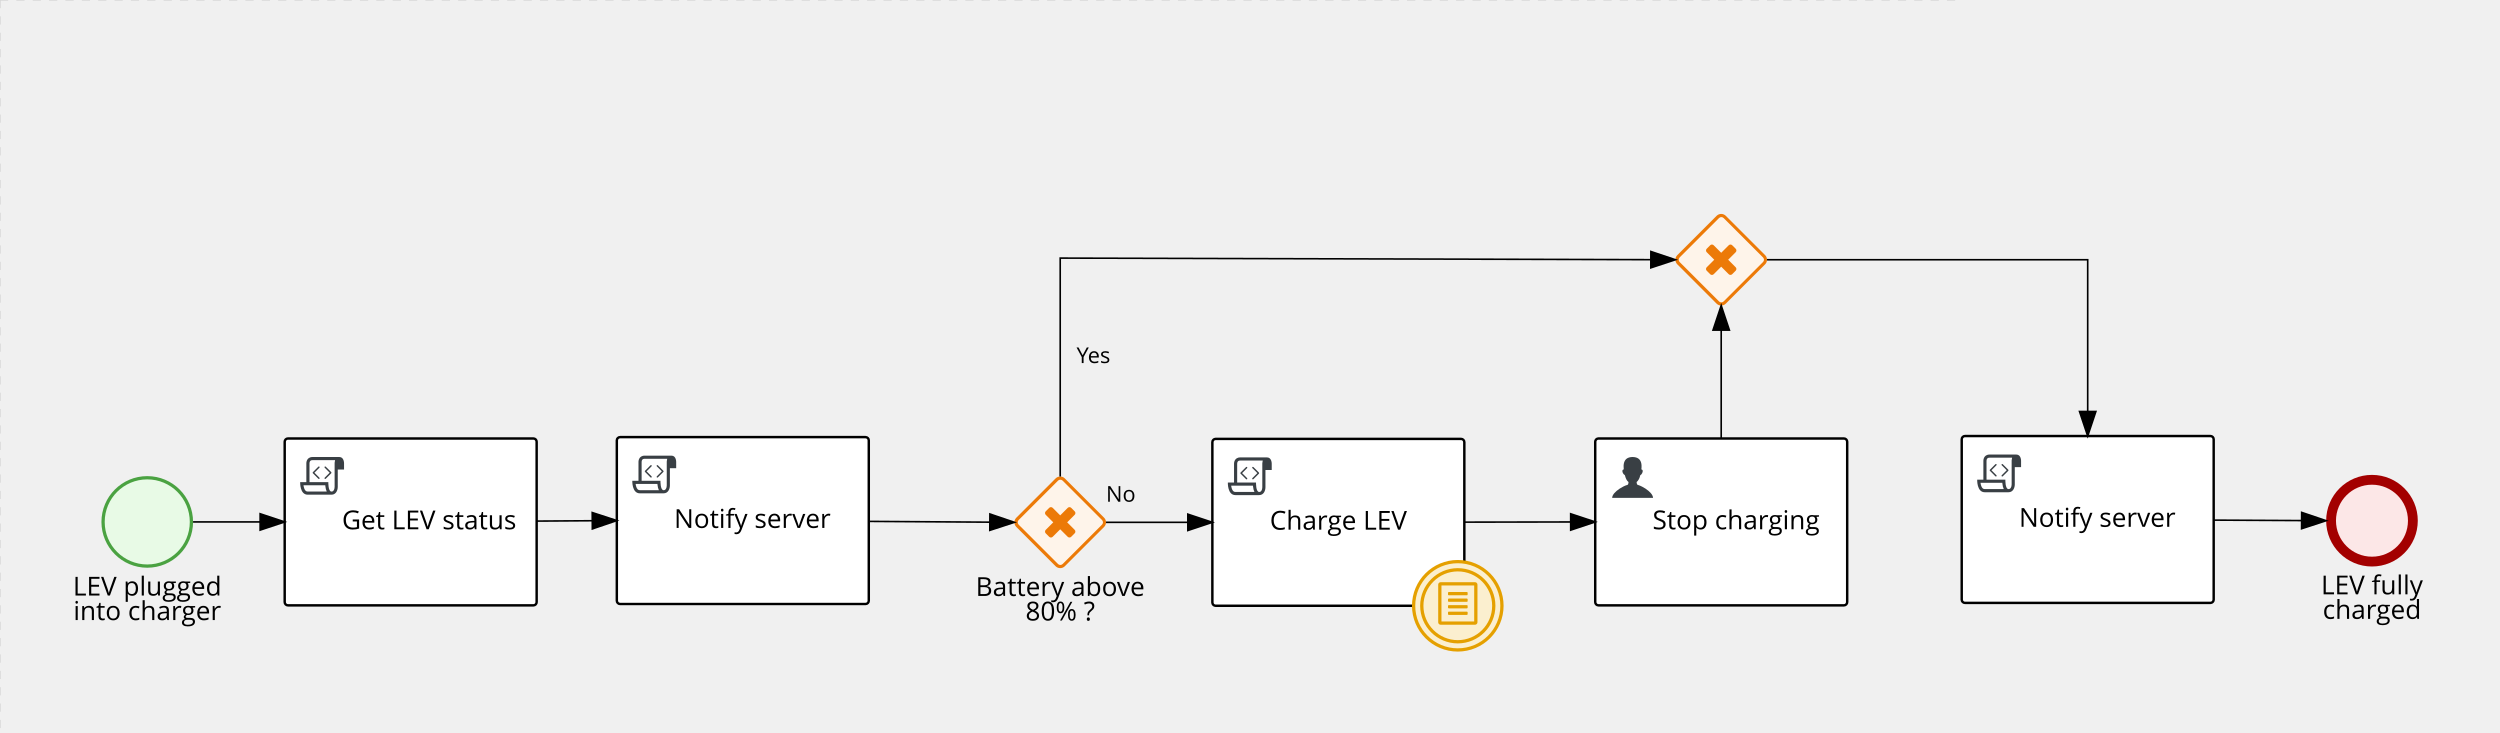
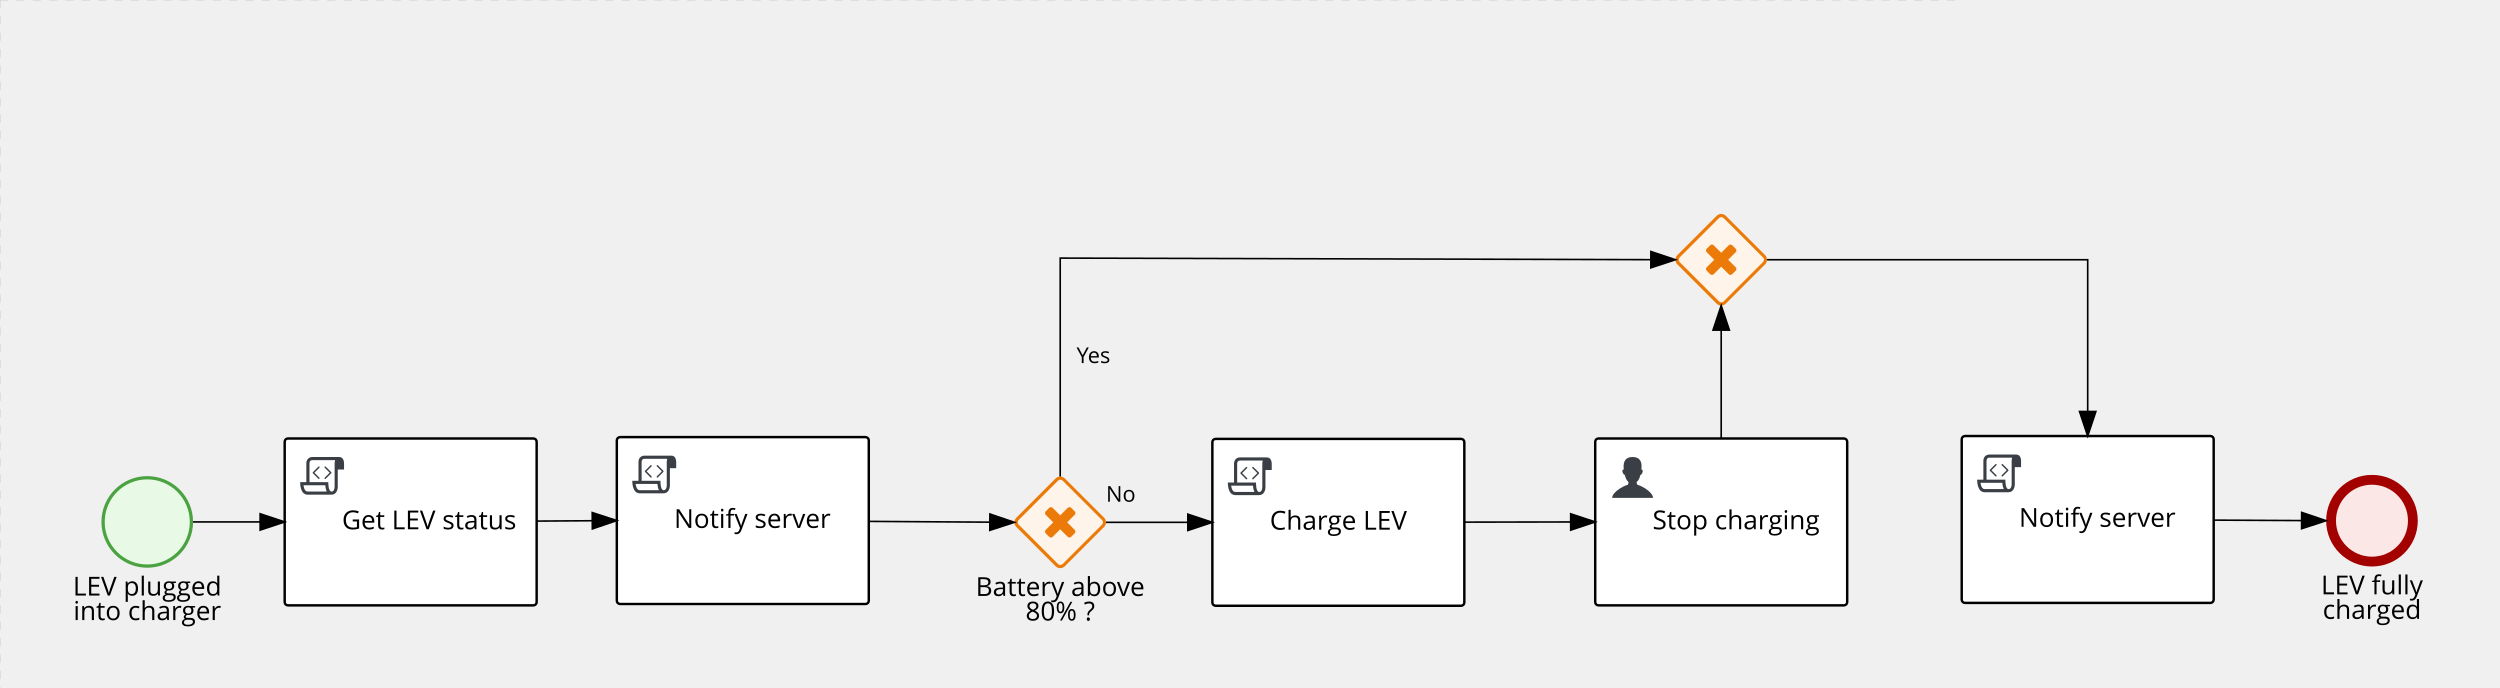
- <svg xmlns="http://www.w3.org/2000/svg" version="1.1" width="1528" height="448" viewBox="0 0 1528 448">
+ <svg xmlns="http://www.w3.org/2000/svg" version="1.1" width="1528" height="420" viewBox="0 0 1528 420">
  <defs />
  <g transform="matrix(1,0,0,1,0,0)">
    <g>
      <g>
        <g>
          <path fill="none" stroke="#d3d3d3" paint-order="fill stroke markers" d=" M 0 0 L 1200 0" stroke-miterlimit="10" stroke-opacity="0.8" stroke-dasharray="5" />
        </g>
        <g>
          <path fill="none" stroke="#d3d3d3" paint-order="fill stroke markers" d=" M 0 0 L 0 800" stroke-miterlimit="10" stroke-opacity="0.8" stroke-dasharray="5" />
        </g>
      </g>
      <g id="_4B5C4515-BD2F-43A4-8A5E-1904B69EF2A3" bpmn2nodeid="_4B5C4515-BD2F-43A4-8A5E-1904B69EF2A3" transform="matrix(1,0,0,1,620,291.25)">
        <g>
          <path fill="none" stroke="none" />
        </g>
        <g transform="matrix(0.125,0,0,0.125,0,0)">
          <g transform="matrix(1,0,0,1,0,0)">
            <path fill="#fef4ea" stroke="none" id="_4B5C4515-BD2F-43A4-8A5E-1904B69EF2A3?shapeType=BACKGROUND" paint-order="stroke fill markers" d=" M 0 0 M 224.4 4.3 C 216.4 4.3 208.4 7.3 202.3 13.4 L 13.5 202.2 C 1.3 214.4 1.3 234.2 13.5 246.4 L 202.2 435.1 C 208.3 441.2 216.4 444.2 224.3 444.2 C 232.2 444.2 240.3 441.2 246.4 435.1 L 435.1 246.4 C 447.3 234.2 447.3 214.4 435.1 202.2 L 246.5 13.4 C 240.4 7.3 232.4 4.3 224.4 4.3 L 224.4 4.3 Z" />
          </g>
          <g>
            <g transform="matrix(1,0,0,1,0,0)">
              <g transform="matrix(1,0,0,1,0,0)">
                <path fill="#ec7a08" stroke="none" id="_4B5C4515-BD2F-43A4-8A5E-1904B69EF2A3?shapeType=BORDER&amp;renderType=FILL" paint-order="stroke fill markers" d=" M 0 0 M 20.8 212.7 L 213.3 20.2 C 219.6 13.9 229.7 13.9 235.9 20.2 L 428.4 212.7 C 434.7 219 434.7 229.1 428.4 235.3 L 235.9 427.8 C 229.6 434.1 219.5 434.1 213.3 427.8 L 20.8 235.3 C 14.5 229.1 14.5 218.9 20.8 212.7 L 20.8 212.7 Z M 0 0 M 0 224 C 0 232.1 3.1 240.3 9.3 246.5 L 201.5 438.7 C 213.9 451.1 234.1 451.1 246.5 438.7 L 438.7 246.5 C 444.9 240.3 448 232.1 448 224 C 448 215.9 444.9 207.7 438.7 201.5 L 246.5 9.3 C 234.1 -3.1 213.9 -3.1 201.5 9.3 L 9.3 201.5 C 3.1 207.7 0 215.9 0 224 L 0 224 Z" />
              </g>
            </g>
          </g>
          <g>
            <g transform="matrix(1,0,0,1,0,0)">
              <g transform="matrix(1,0,0,1,0,0)">
                <path fill="#ec7a08" stroke="none" id="_4B5C4515-BD2F-43A4-8A5E-1904B69EF2A3undefined" paint-order="stroke fill markers" d=" M 0 0 M 298.2 269.2 C 298.2 272.6 297.1 275.3 294.7 277.7 L 277.7 294.7 C 275.3 297.1 272.6 298.2 269.2 298.2 C 265.8 298.2 263.1 297.1 260.7 294.7 L 224 258 L 187.2 294.8 C 184.8 297.2 182.1 298.3 178.7 298.3 C 175.3 298.3 172.6 297.2 170.2 294.8 L 153.2 277.8 C 150.8 275.4 149.7 272.7 149.7 269.3 C 149.7 265.9 150.8 263.2 153.2 260.8 L 190 224 L 153.2 187.2 C 150.8 184.8 149.7 182 149.7 178.7 C 149.7 175.3 150.8 172.5 153.2 170.2 L 170.2 153.2 C 172.6 150.8 175.3 149.7 178.7 149.7 C 182.1 149.7 184.8 150.8 187.2 153.2 L 224 190 L 260.8 153.2 C 263.2 150.8 265.9 149.7 269.3 149.7 C 272.7 149.7 275.4 150.8 277.8 153.2 L 294.8 170.2 C 297.2 172.5 298.3 175.3 298.3 178.7 C 298.3 182 297.2 184.8 294.8 187.2 L 258 224 L 294.8 260.8 C 297.1 263.1 298.2 265.9 298.2 269.2 Z" />
              </g>
            </g>
          </g>
        </g>
        <g transform="matrix(1,0,0,1,-25.74219,61)">
          <text fill="#000000" stroke="none" font-family="Open Sans" font-size="12pt" font-style="normal" font-weight="normal" text-decoration="normal" x="53.742" y="12" text-anchor="middle" dominant-baseline="alphabetic">Battery above </text>
          <text fill="#000000" stroke="none" font-family="Open Sans" font-size="12pt" font-style="normal" font-weight="normal" text-decoration="normal" x="53.742" y="27" text-anchor="middle" dominant-baseline="alphabetic">        80% ?        </text>
        </g>
      </g>
      <g id="_B5CCC057-EF30-4952-B1A7-DE82EDC33570" bpmn2nodeid="_B5CCC057-EF30-4952-B1A7-DE82EDC33570" transform="matrix(1,0,0,1,62,291)">
        <g>
          <path fill="none" stroke="none" />
        </g>
        <g transform="matrix(0.125,0,0,0.125,0,0)">
          <g transform="matrix(1,0,0,1,0,0)">
            <path fill="#e8fae6" stroke="none" id="_B5CCC057-EF30-4952-B1A7-DE82EDC33570?shapeType=BACKGROUND" paint-order="stroke fill markers" d=" M 0 0 M 444 224 C 444 263.9 434.2 300.8 414.4 334.5 C 394.7 368.2 368 394.9 334.4 414.5 C 300.8 434.1 263.9 444 224 444 C 184.1 444 147.2 434.2 113.5 414.4 C 79.8 394.7 53.1 368 33.5 334.4 C 13.9 300.8 4 263.9 4 224 C 4 184.1 13.8 147.2 33.6 113.5 C 53.4 79.8 80.1 53.1 113.6 33.5 C 147.1 13.9 184.1 4 224 4 C 263.9 4 300.8 13.8 334.5 33.6 C 368.2 53.4 394.9 80.1 414.5 113.6 C 434.1 147.1 444 184.1 444 224 Z" />
          </g>
          <g>
            <g transform="matrix(1,0,0,1,0,0)">
              <g transform="matrix(1,0,0,1,0,0)">
                <path fill="#4aa241" stroke="none" id="_B5CCC057-EF30-4952-B1A7-DE82EDC33570?shapeType=BORDER&amp;renderType=FILL" paint-order="stroke fill markers" d=" M 0 0 M 224 0 C 100.3 0 0 100.3 0 224 C 0 347.7 100.3 448 224 448 C 347.7 448 448 347.7 448 224 C 448 100.3 347.7 0 224 0 Z M 0 0 M 224 432 C 109.1 432 16 338.9 16 224 C 16 109.1 109.1 16 224 16 C 338.9 16 432 109.1 432 224 C 432 338.9 338.9 432 224 432 Z" />
              </g>
            </g>
          </g>
        </g>
        <g transform="matrix(1,0,0,1,-19.51172,61)">
          <text fill="#000000" stroke="none" font-family="Open Sans" font-size="12pt" font-style="normal" font-weight="normal" text-decoration="normal" x="47.512" y="12" text-anchor="middle" dominant-baseline="alphabetic">LEV plugged </text>
          <text fill="#000000" stroke="none" font-family="Open Sans" font-size="12pt" font-style="normal" font-weight="normal" text-decoration="normal" x="47.512" y="27" text-anchor="middle" dominant-baseline="alphabetic">into charger </text>
        </g>
      </g>
      <g id="_08F3C379-D075-4F62-9CAC-3A40F6E01151" bpmn2nodeid="_08F3C379-D075-4F62-9CAC-3A40F6E01151" transform="matrix(1,0,0,1,1024,130.75)">
        <g>
          <path fill="none" stroke="none" />
        </g>
        <g transform="matrix(0.125,0,0,0.125,0,0)">
          <g transform="matrix(1,0,0,1,0,0)">
            <path fill="#fef4ea" stroke="none" id="_08F3C379-D075-4F62-9CAC-3A40F6E01151?shapeType=BACKGROUND" paint-order="stroke fill markers" d=" M 0 0 M 224.4 4.3 C 216.4 4.3 208.4 7.3 202.3 13.4 L 13.5 202.2 C 1.3 214.4 1.3 234.2 13.5 246.4 L 202.2 435.1 C 208.3 441.2 216.4 444.2 224.3 444.2 C 232.2 444.2 240.3 441.2 246.4 435.1 L 435.1 246.4 C 447.3 234.2 447.3 214.4 435.1 202.2 L 246.5 13.4 C 240.4 7.3 232.4 4.3 224.4 4.3 L 224.4 4.3 Z" />
          </g>
          <g>
            <g transform="matrix(1,0,0,1,0,0)">
              <g transform="matrix(1,0,0,1,0,0)">
                <path fill="#ec7a08" stroke="none" id="_08F3C379-D075-4F62-9CAC-3A40F6E01151?shapeType=BORDER&amp;renderType=FILL" paint-order="stroke fill markers" d=" M 0 0 M 20.8 212.7 L 213.3 20.2 C 219.6 13.9 229.7 13.9 235.9 20.2 L 428.4 212.7 C 434.7 219 434.7 229.1 428.4 235.3 L 235.9 427.8 C 229.6 434.1 219.5 434.1 213.3 427.8 L 20.8 235.3 C 14.5 229.1 14.5 218.9 20.8 212.7 L 20.8 212.7 Z M 0 0 M 0 224 C 0 232.1 3.1 240.3 9.3 246.5 L 201.5 438.7 C 213.9 451.1 234.1 451.1 246.5 438.7 L 438.7 246.5 C 444.9 240.3 448 232.1 448 224 C 448 215.9 444.9 207.7 438.7 201.5 L 246.5 9.3 C 234.1 -3.1 213.9 -3.1 201.5 9.3 L 9.3 201.5 C 3.1 207.7 0 215.9 0 224 L 0 224 Z" />
              </g>
            </g>
          </g>
          <g>
            <g transform="matrix(1,0,0,1,0,0)">
              <g transform="matrix(1,0,0,1,0,0)">
                <path fill="#ec7a08" stroke="none" id="_08F3C379-D075-4F62-9CAC-3A40F6E01151undefined" paint-order="stroke fill markers" d=" M 0 0 M 298.2 269.2 C 298.2 272.6 297.1 275.3 294.7 277.7 L 277.7 294.7 C 275.3 297.1 272.6 298.2 269.2 298.2 C 265.8 298.2 263.1 297.1 260.7 294.7 L 224 258 L 187.2 294.8 C 184.8 297.2 182.1 298.3 178.7 298.3 C 175.3 298.3 172.6 297.2 170.2 294.8 L 153.2 277.8 C 150.8 275.4 149.7 272.7 149.7 269.3 C 149.7 265.9 150.8 263.2 153.2 260.8 L 190 224 L 153.2 187.2 C 150.8 184.8 149.7 182 149.7 178.7 C 149.7 175.3 150.8 172.5 153.2 170.2 L 170.2 153.2 C 172.6 150.8 175.3 149.7 178.7 149.7 C 182.1 149.7 184.8 150.8 187.2 153.2 L 224 190 L 260.8 153.2 C 263.2 150.8 265.9 149.7 269.3 149.7 C 272.7 149.7 275.4 150.8 277.8 153.2 L 294.8 170.2 C 297.2 172.5 298.3 175.3 298.3 178.7 C 298.3 182 297.2 184.8 294.8 187.2 L 258 224 L 294.8 260.8 C 297.1 263.1 298.2 265.9 298.2 269.2 Z" />
              </g>
            </g>
          </g>
        </g>
        <g transform="matrix(1,0,0,1,28,61)" />
      </g>
      <g id="_A47060D8-9A13-48FD-B64A-E8CAF3DBD5E8" bpmn2nodeid="_A47060D8-9A13-48FD-B64A-E8CAF3DBD5E8" transform="matrix(1,0,0,1,377,267.168)">
        <g>
          <path fill="none" stroke="none" />
        </g>
        <g transform="matrix(1,0,0,1,0,0)">
          <path fill="#ffffff" stroke="none" id="_A47060D8-9A13-48FD-B64A-E8CAF3DBD5E8?shapeType=BACKGROUND" paint-order="stroke fill markers" d=" M 2 0 L 152 0 L 152 0 A 2 2 0 0 1 154 2 L 154 100 L 154 100 A 2 2 0 0 1 152 102 L 2 102 L 2 102 A 2 2 0 0 1 0 100 L 0 2 L 0 2 A 2 2 0 0 1 2 0 Z" />
        </g>
        <g transform="matrix(1,0,0,1,0,0)">
          <path fill="none" stroke="rgb(0,0,0)" id="_A47060D8-9A13-48FD-B64A-E8CAF3DBD5E8?shapeType=BORDER&amp;renderType=STROKE" paint-order="fill stroke markers" d=" M 2 0 L 152 0 L 152 0 A 2 2 0 0 1 154 2 L 154 100 L 154 100 A 2 2 0 0 1 152 102 L 2 102 L 2 102 A 2 2 0 0 1 0 100 L 0 2 L 0 2 A 2 2 0 0 1 2 0 Z" stroke-miterlimit="10" stroke-width="1.5" stroke-dasharray="" />
        </g>
        <g>
          <g transform="matrix(0.06,0,0,0.06,9.4,9.4)">
            <g transform="matrix(1,0,0,1,0,0)">
              <path fill="#393f44" stroke="none" id="_A47060D8-9A13-48FD-B64A-E8CAF3DBD5E8undefined" paint-order="stroke fill markers" d=" M 0 0 M 197.3 130.2 C 194.4 127.3 189.6 127.3 186.7 130.2 L 130.2 186.7 C 127.3 189.6 127.3 194.4 130.2 197.3 L 186.7 253.8 C 188.1 255.3 190.1 256 192 256 C 193.9 256 195.9 255.3 197.3 253.7 C 200.2 250.8 200.2 246 197.3 243.1 L 146.2 192 L 197.3 140.8 C 200.2 137.9 200.2 133.1 197.3 130.2 Z" />
            </g>
            <g transform="matrix(1,0,0,1,0,0)">
              <path fill="#393f44" stroke="none" id="_A47060D8-9A13-48FD-B64A-E8CAF3DBD5E8undefined" paint-order="stroke fill markers" d=" M 0 0 M 261.3 130.2 C 258.4 127.3 253.6 127.3 250.7 130.2 C 247.8 133.1 247.8 137.9 250.7 140.8 L 301.8 191.9 L 250.7 243 C 247.8 245.9 247.8 250.7 250.7 253.6 C 252.1 255.3 254.1 256 256 256 C 257.9 256 259.9 255.3 261.3 253.8 L 317.8 197.3 C 320.7 194.4 320.7 189.6 317.8 186.7 L 261.3 130.2 Z" />
            </g>
            <g transform="matrix(1,0,0,1,0,0)">
              <path fill="#393f44" stroke="none" id="_A47060D8-9A13-48FD-B64A-E8CAF3DBD5E8undefined" paint-order="stroke fill markers" d=" M 0 0 M 400 32 C 400 32 152.8 32 128 32 C 62 32 64 96 64 96 L 64 288 L 1 288 C 1 288 -4 416 78 416 L 320 416 C 368 416 384 368 384 336 C 384 314.2 384 224.4 384 160 L 448 160 L 448 96 C 448 96 449 32 400 32 Z M 0 0 M 78 383.9 C 68.5 383.9 61.6 381.1 55.5 374.9 C 43.4 362.4 37.5 339.6 34.9 320 L 256.9 320 C 257.1 322.7 257.3 325.4 257.6 328.2 C 260 351.6 264.7 370.1 271.9 383.9 L 78 383.9 L 78 383.9 Z M 0 0 M 352 336 C 352 345.9 349.6 360.3 342.9 371 C 337.2 380.1 330.4 384 320 384 C 285 384 288 288 288 288 L 96 288 L 96 96 L 96 95.9 L 96 95.1 C 96 90.6 97.6 78.3 104.7 71.2 C 106.5 69.4 111.9 64 128 64 L 356.5 64 C 354.4 72.8 352.8 81.8 352.2 89.9 C 352.2 90.5 352.1 91.1 352.1 91.7 C 352.1 92 352.1 92.3 352.1 92.6 C 352 94.8 352 96 352 96 L 352 160 L 352 336 Z" />
            </g>
          </g>
        </g>
        <g transform="matrix(1,0,0,1,35,43.5)">
          <text fill="#000000" stroke="none" font-family="Open Sans" font-size="12pt" font-style="normal" font-weight="normal" text-decoration="normal" x="47.863" y="12" text-anchor="middle" dominant-baseline="alphabetic">Notify server</text>
        </g>
      </g>
      <g id="_00CB8FBA-5BE4-4E2A-A73D-FD6F79FF0930" bpmn2nodeid="_00CB8FBA-5BE4-4E2A-A73D-FD6F79FF0930" transform="matrix(1,0,0,1,174,268)">
        <g>
          <path fill="none" stroke="none" />
        </g>
        <g transform="matrix(1,0,0,1,0,0)">
          <path fill="#ffffff" stroke="none" id="_00CB8FBA-5BE4-4E2A-A73D-FD6F79FF0930?shapeType=BACKGROUND" paint-order="stroke fill markers" d=" M 2 0 L 152 0 L 152 0 A 2 2 0 0 1 154 2 L 154 100 L 154 100 A 2 2 0 0 1 152 102 L 2 102 L 2 102 A 2 2 0 0 1 0 100 L 0 2 L 0 2 A 2 2 0 0 1 2 0 Z" />
        </g>
        <g transform="matrix(1,0,0,1,0,0)">
          <path fill="none" stroke="rgb(0,0,0)" id="_00CB8FBA-5BE4-4E2A-A73D-FD6F79FF0930?shapeType=BORDER&amp;renderType=STROKE" paint-order="fill stroke markers" d=" M 2 0 L 152 0 L 152 0 A 2 2 0 0 1 154 2 L 154 100 L 154 100 A 2 2 0 0 1 152 102 L 2 102 L 2 102 A 2 2 0 0 1 0 100 L 0 2 L 0 2 A 2 2 0 0 1 2 0 Z" stroke-miterlimit="10" stroke-width="1.5" stroke-dasharray="" />
        </g>
        <g>
          <g transform="matrix(0.06,0,0,0.06,9.4,9.4)">
            <g transform="matrix(1,0,0,1,0,0)">
              <path fill="#393f44" stroke="none" id="_00CB8FBA-5BE4-4E2A-A73D-FD6F79FF0930undefined" paint-order="stroke fill markers" d=" M 0 0 M 197.3 130.2 C 194.4 127.3 189.6 127.3 186.7 130.2 L 130.2 186.7 C 127.3 189.6 127.3 194.4 130.2 197.3 L 186.7 253.8 C 188.1 255.3 190.1 256 192 256 C 193.9 256 195.9 255.3 197.3 253.7 C 200.2 250.8 200.2 246 197.3 243.1 L 146.2 192 L 197.3 140.8 C 200.2 137.9 200.2 133.1 197.3 130.2 Z" />
            </g>
            <g transform="matrix(1,0,0,1,0,0)">
              <path fill="#393f44" stroke="none" id="_00CB8FBA-5BE4-4E2A-A73D-FD6F79FF0930undefined" paint-order="stroke fill markers" d=" M 0 0 M 261.3 130.2 C 258.4 127.3 253.6 127.3 250.7 130.2 C 247.8 133.1 247.8 137.9 250.7 140.8 L 301.8 191.9 L 250.7 243 C 247.8 245.9 247.8 250.7 250.7 253.6 C 252.1 255.3 254.1 256 256 256 C 257.9 256 259.9 255.3 261.3 253.8 L 317.8 197.3 C 320.7 194.4 320.7 189.6 317.8 186.7 L 261.3 130.2 Z" />
            </g>
            <g transform="matrix(1,0,0,1,0,0)">
              <path fill="#393f44" stroke="none" id="_00CB8FBA-5BE4-4E2A-A73D-FD6F79FF0930undefined" paint-order="stroke fill markers" d=" M 0 0 M 400 32 C 400 32 152.8 32 128 32 C 62 32 64 96 64 96 L 64 288 L 1 288 C 1 288 -4 416 78 416 L 320 416 C 368 416 384 368 384 336 C 384 314.2 384 224.4 384 160 L 448 160 L 448 96 C 448 96 449 32 400 32 Z M 0 0 M 78 383.9 C 68.5 383.9 61.6 381.1 55.5 374.9 C 43.4 362.4 37.5 339.6 34.9 320 L 256.9 320 C 257.1 322.7 257.3 325.4 257.6 328.2 C 260 351.6 264.7 370.1 271.9 383.9 L 78 383.9 L 78 383.9 Z M 0 0 M 352 336 C 352 345.9 349.6 360.3 342.9 371 C 337.2 380.1 330.4 384 320 384 C 285 384 288 288 288 288 L 96 288 L 96 96 L 96 95.9 L 96 95.1 C 96 90.6 97.6 78.3 104.7 71.2 C 106.5 69.4 111.9 64 128 64 L 356.5 64 C 354.4 72.8 352.8 81.8 352.2 89.9 C 352.2 90.5 352.1 91.1 352.1 91.7 C 352.1 92 352.1 92.3 352.1 92.6 C 352 94.8 352 96 352 96 L 352 160 L 352 336 Z" />
            </g>
          </g>
        </g>
        <g transform="matrix(1,0,0,1,35,43.5)">
          <text fill="#000000" stroke="none" font-family="Open Sans" font-size="12pt" font-style="normal" font-weight="normal" text-decoration="normal" x="53.297" y="12" text-anchor="middle" dominant-baseline="alphabetic">Get LEV status</text>
        </g>
      </g>
      <g id="_267D009A-15D0-4B9D-A7A2-544B05562087" bpmn2nodeid="_267D009A-15D0-4B9D-A7A2-544B05562087" transform="matrix(1,0,0,1,1421.75,290.25)">
        <g>
          <path fill="none" stroke="none" />
        </g>
        <g transform="matrix(0.125,0,0,0.125,0,0)">
          <g transform="matrix(1,0,0,1,0,0)">
            <path fill="#fce7e7" stroke="none" id="_267D009A-15D0-4B9D-A7A2-544B05562087?shapeType=BACKGROUND" paint-order="stroke fill markers" d=" M 0 0 M 444 224 C 444 263.9 434.2 300.8 414.4 334.5 C 394.7 368.2 368 394.9 334.4 414.5 C 300.8 434.1 263.9 444 224 444 C 184.1 444 147.2 434.2 113.5 414.4 C 79.8 394.7 53.1 368 33.5 334.4 C 13.9 300.8 4 263.9 4 224 C 4 184.1 13.8 147.2 33.6 113.5 C 53.4 79.8 80.1 53.1 113.6 33.5 C 147.1 13.9 184.1 4 224 4 C 263.9 4 300.8 13.8 334.5 33.6 C 368.2 53.4 394.9 80.1 414.5 113.6 C 434.1 147.1 444 184.1 444 224 Z" />
          </g>
          <g>
            <g transform="matrix(1,0,0,1,0,0)">
              <g transform="matrix(1,0,0,1,0,0)">
                <path fill="#a30000" stroke="none" id="_267D009A-15D0-4B9D-A7A2-544B05562087?shapeType=BORDER&amp;renderType=FILL" paint-order="stroke fill markers" d=" M 0 0 M 224 0 C 100.3 0 0 100.3 0 224 C 0 347.7 100.3 448 224 448 C 347.7 448 448 347.7 448 224 C 448 100.3 347.7 0 224 0 Z M 0 0 M 224 400 C 126.8 400 48 321.2 48 224 C 48 126.8 126.8 48 224 48 C 321.2 48 400 126.8 400 224 C 400 321.2 321.2 400 224 400 Z" />
              </g>
            </g>
          </g>
        </g>
        <g transform="matrix(1,0,0,1,-5.21875,61)">
          <text fill="#000000" stroke="none" font-family="Open Sans" font-size="12pt" font-style="normal" font-weight="normal" text-decoration="normal" x="33.219" y="12" text-anchor="middle" dominant-baseline="alphabetic">LEV fully </text>
          <text fill="#000000" stroke="none" font-family="Open Sans" font-size="12pt" font-style="normal" font-weight="normal" text-decoration="normal" x="33.219" y="27" text-anchor="middle" dominant-baseline="alphabetic">charged </text>
        </g>
      </g>
      <g id="_A56CAD33-A695-4F9C-985E-B90B38721AEA" bpmn2nodeid="_A56CAD33-A695-4F9C-985E-B90B38721AEA" transform="matrix(1,0,0,1,975,268)">
        <g>
          <path fill="none" stroke="none" />
        </g>
        <g transform="matrix(1,0,0,1,0,0)">
          <path fill="#ffffff" stroke="none" id="_A56CAD33-A695-4F9C-985E-B90B38721AEA?shapeType=BACKGROUND" paint-order="stroke fill markers" d=" M 2 0 L 152 0 L 152 0 A 2 2 0 0 1 154 2 L 154 100 L 154 100 A 2 2 0 0 1 152 102 L 2 102 L 2 102 A 2 2 0 0 1 0 100 L 0 2 L 0 2 A 2 2 0 0 1 2 0 Z" />
        </g>
        <g transform="matrix(1,0,0,1,0,0)">
          <path fill="none" stroke="rgb(0,0,0)" id="_A56CAD33-A695-4F9C-985E-B90B38721AEA?shapeType=BORDER&amp;renderType=STROKE" paint-order="fill stroke markers" d=" M 2 0 L 152 0 L 152 0 A 2 2 0 0 1 154 2 L 154 100 L 154 100 A 2 2 0 0 1 152 102 L 2 102 L 2 102 A 2 2 0 0 1 0 100 L 0 2 L 0 2 A 2 2 0 0 1 2 0 Z" stroke-miterlimit="10" stroke-width="1.5" stroke-dasharray="" />
        </g>
        <g>
          <g transform="matrix(0.06,0,0,0.06,9.4,9.4)">
            <g transform="matrix(1,0,0,1,0,0)">
              <path fill="#393f44" stroke="none" id="_A56CAD33-A695-4F9C-985E-B90B38721AEAundefined" paint-order="stroke fill markers" d=" M 0 0 M 16 445.21 C 16 440.869 18.784 431.129 22.001 424.217 C 35.768 394.64 77.283 359.28 129 333.084 C 144.516 325.224 157.347 319.964 167.807 317.174 C 171.932 316.074 175.729 314.414 176.525 313.363 C 178.894 310.234 180.914 302.908 181.727 294.5 L 182.5 286.5 L 178.507 283.455 C 166.303 274.146 154.284 251.678 148.04 226.5 C 145.611 216.707 145.056 215.462 142.984 215.158 C 141.703 214.97 138.083 212.243 134.939 209.099 C 123.233 197.393 116.891 177.376 121.44 166.49 C 123.002 162.751 128.155 159.01 131.75 159.004 C 134.448 159 134.471 158.603 132.914 138.788 C 130.927 113.496 134.279 92.265 143.132 74.076 C 152.232 55.38 167.569 42.882 189.049 36.66 C 210.203 30.532 237.797 30.532 258.951 36.66 C 300.042 48.563 318.958 83.806 314.955 141 C 314.32 150.075 313.624 157.788 313.409 158.14 C 313.194 158.493 314.575 159.073 316.479 159.43 C 328.929 161.766 330.986 177.018 321.496 196.621 C 316.903 206.109 309.357 214.508 304.817 215.185 C 303.023 215.453 302.293 217.146 299.943 226.5 C 296.659 239.567 294.474 245.305 287.948 257.995 C 282.491 268.606 273.035 281.109 268.108 284.229 L 264.871 286.278 L 265.518 292.889 C 266.345 301.33 268.639 309.871 270.877 312.837 C 272.067 314.415 275.002 315.79 280.063 317.139 C 291.069 320.075 303.617 325.274 321 334.102 C 369.815 358.891 410.848 393.758 425.032 422.5 C 429.07 430.682 432 440.232 432 445.21 L 432 448 L 224 448 L 16 448 L 16 445.21 Z" />
            </g>
          </g>
        </g>
        <g transform="matrix(1,0,0,1,4.04,13.68)">
          <g transform="matrix(0.04,0,0,0.04,63.36,69.12)">
            <g transform="matrix(1,0,0,1,0,0)">
              <path fill="none" stroke="none" />
            </g>
            <g transform="matrix(1,0,0,1,0,0)">
              <path fill="none" stroke="none" />
            </g>
          </g>
        </g>
        <g transform="matrix(1,0,0,1,35,43.5)">
          <text fill="#000000" stroke="none" font-family="Open Sans" font-size="12pt" font-style="normal" font-weight="normal" text-decoration="normal" x="51.082" y="12" text-anchor="middle" dominant-baseline="alphabetic">Stop charging</text>
        </g>
      </g>
      <g id="_7B8415BA-DBC8-49F2-ABD2-9E426F52D6A6" bpmn2nodeid="_7B8415BA-DBC8-49F2-ABD2-9E426F52D6A6" transform="matrix(1,0,0,1,1199,266.5)">
        <g>
          <path fill="none" stroke="none" />
        </g>
        <g transform="matrix(1,0,0,1,0,0)">
          <path fill="#ffffff" stroke="none" id="_7B8415BA-DBC8-49F2-ABD2-9E426F52D6A6?shapeType=BACKGROUND" paint-order="stroke fill markers" d=" M 2 0 L 152 0 L 152 0 A 2 2 0 0 1 154 2 L 154 100 L 154 100 A 2 2 0 0 1 152 102 L 2 102 L 2 102 A 2 2 0 0 1 0 100 L 0 2 L 0 2 A 2 2 0 0 1 2 0 Z" />
        </g>
        <g transform="matrix(1,0,0,1,0,0)">
          <path fill="none" stroke="rgb(0,0,0)" id="_7B8415BA-DBC8-49F2-ABD2-9E426F52D6A6?shapeType=BORDER&amp;renderType=STROKE" paint-order="fill stroke markers" d=" M 2 0 L 152 0 L 152 0 A 2 2 0 0 1 154 2 L 154 100 L 154 100 A 2 2 0 0 1 152 102 L 2 102 L 2 102 A 2 2 0 0 1 0 100 L 0 2 L 0 2 A 2 2 0 0 1 2 0 Z" stroke-miterlimit="10" stroke-width="1.5" stroke-dasharray="" />
        </g>
        <g>
          <g transform="matrix(0.06,0,0,0.06,9.4,9.4)">
            <g transform="matrix(1,0,0,1,0,0)">
              <path fill="#393f44" stroke="none" id="_7B8415BA-DBC8-49F2-ABD2-9E426F52D6A6undefined" paint-order="stroke fill markers" d=" M 0 0 M 197.3 130.2 C 194.4 127.3 189.6 127.3 186.7 130.2 L 130.2 186.7 C 127.3 189.6 127.3 194.4 130.2 197.3 L 186.7 253.8 C 188.1 255.3 190.1 256 192 256 C 193.9 256 195.9 255.3 197.3 253.7 C 200.2 250.8 200.2 246 197.3 243.1 L 146.2 192 L 197.3 140.8 C 200.2 137.9 200.2 133.1 197.3 130.2 Z" />
            </g>
            <g transform="matrix(1,0,0,1,0,0)">
              <path fill="#393f44" stroke="none" id="_7B8415BA-DBC8-49F2-ABD2-9E426F52D6A6undefined" paint-order="stroke fill markers" d=" M 0 0 M 261.3 130.2 C 258.4 127.3 253.6 127.3 250.7 130.2 C 247.8 133.1 247.8 137.9 250.7 140.8 L 301.8 191.9 L 250.7 243 C 247.8 245.9 247.8 250.7 250.7 253.6 C 252.1 255.3 254.1 256 256 256 C 257.9 256 259.9 255.3 261.3 253.8 L 317.8 197.3 C 320.7 194.4 320.7 189.6 317.8 186.7 L 261.3 130.2 Z" />
            </g>
            <g transform="matrix(1,0,0,1,0,0)">
              <path fill="#393f44" stroke="none" id="_7B8415BA-DBC8-49F2-ABD2-9E426F52D6A6undefined" paint-order="stroke fill markers" d=" M 0 0 M 400 32 C 400 32 152.8 32 128 32 C 62 32 64 96 64 96 L 64 288 L 1 288 C 1 288 -4 416 78 416 L 320 416 C 368 416 384 368 384 336 C 384 314.2 384 224.4 384 160 L 448 160 L 448 96 C 448 96 449 32 400 32 Z M 0 0 M 78 383.9 C 68.5 383.9 61.6 381.1 55.5 374.9 C 43.4 362.4 37.5 339.6 34.9 320 L 256.9 320 C 257.1 322.7 257.3 325.4 257.6 328.2 C 260 351.6 264.7 370.1 271.9 383.9 L 78 383.9 L 78 383.9 Z M 0 0 M 352 336 C 352 345.9 349.6 360.3 342.9 371 C 337.2 380.1 330.4 384 320 384 C 285 384 288 288 288 288 L 96 288 L 96 96 L 96 95.9 L 96 95.1 C 96 90.6 97.6 78.3 104.7 71.2 C 106.5 69.4 111.9 64 128 64 L 356.5 64 C 354.4 72.8 352.8 81.8 352.2 89.9 C 352.2 90.5 352.1 91.1 352.1 91.7 C 352.1 92 352.1 92.3 352.1 92.6 C 352 94.8 352 96 352 96 L 352 160 L 352 336 Z" />
            </g>
          </g>
        </g>
        <g transform="matrix(1,0,0,1,35,43.5)">
          <text fill="#000000" stroke="none" font-family="Open Sans" font-size="12pt" font-style="normal" font-weight="normal" text-decoration="normal" x="47.863" y="12" text-anchor="middle" dominant-baseline="alphabetic">Notify server</text>
        </g>
      </g>
      <g id="_19D786FC-D7FB-4C03-B719-FF352D327937" bpmn2nodeid="_19D786FC-D7FB-4C03-B719-FF352D327937">
        <g>
          <path fill="none" stroke="#000000" paint-order="fill stroke markers" d=" M 118 319 L 159 319" stroke-miterlimit="10" stroke-dasharray="" />
        </g>
        <g transform="matrix(1,0,0,1,118,319)" />
        <g transform="matrix(6.123233995736766e-17,1,-1,6.123233995736766e-17,174,314)">
          <path fill="#000000" stroke="#000000" paint-order="fill stroke markers" d=" M 10 15 L 0 15 L 5 0 Z" stroke-miterlimit="10" stroke-dasharray="" />
        </g>
        <g transform="matrix(1,0,0,1,118,309)" />
      </g>
      <g id="_B98D2DA4-13BD-46E5-80C0-3EDC1DD0232F" bpmn2nodeid="_B98D2DA4-13BD-46E5-80C0-3EDC1DD0232F">
        <g>
          <path fill="none" stroke="#000000" paint-order="fill stroke markers" d=" M 328 318.492 L 362 318.267" stroke-miterlimit="10" stroke-dasharray="" />
        </g>
        <g transform="matrix(1,0,0,1,328,318.4916)" />
        <g transform="matrix(0.006602794,0.9999782,-0.9999782,0.006602794,376.967,313.1681)">
          <path fill="#000000" stroke="#000000" paint-order="fill stroke markers" d=" M 10 15 L 0 15 L 5 0 Z" stroke-miterlimit="10" stroke-dasharray="" />
        </g>
        <g transform="matrix(1,0,0,1,328.066,308.33)" />
      </g>
      <g id="_B2F99227-0084-4194-979D-E32E0EA1E0A1" bpmn2nodeid="_B2F99227-0084-4194-979D-E32E0EA1E0A1">
        <g>
          <path fill="none" stroke="#000000" paint-order="fill stroke markers" d=" M 531 318.67 L 605 319.152" stroke-miterlimit="10" stroke-dasharray="" />
        </g>
        <g transform="matrix(1,0,0,1,531,318.6699)" />
        <g transform="matrix(-0.006517754,0.9999788,-0.9999788,-0.006517754,620.0326,314.2501)">
          <path fill="#000000" stroke="#000000" paint-order="fill stroke markers" d=" M 10 15 L 0 15 L 5 0 Z" stroke-miterlimit="10" stroke-dasharray="" />
        </g>
        <g transform="matrix(1,0,0,1,531.0652,308.9602)" />
      </g>
      <g id="_8F596190-157C-4928-8E80-0404A342CAF7" bpmn2nodeid="_8F596190-157C-4928-8E80-0404A342CAF7">
        <g>
          <path fill="none" stroke="#000000" paint-order="fill stroke markers" d=" M 648 291.25 L 648 157.75 L 1009 158.71" stroke-miterlimit="10" stroke-dasharray="" />
        </g>
        <g transform="matrix(1,0,0,1,648,291.25)" />
        <g transform="matrix(-0.002659565,0.9999965,-0.9999965,-0.002659565,1024.013,153.75)">
          <path fill="#000000" stroke="#000000" paint-order="fill stroke markers" d=" M 10 15 L 0 15 L 5 0 Z" stroke-miterlimit="10" stroke-dasharray="" />
        </g>
        <g transform="matrix(1,0,0,1,658,211.5)">
          <text fill="#000000" stroke="none" font-family="Open Sans" font-size="10pt" font-style="normal" font-weight="normal" text-decoration="normal" x="0" y="10.4" text-anchor="start" dominant-baseline="alphabetic">Yes                                 </text>
        </g>
      </g>
      <g id="_C92D2FE5-BDF6-4644-A873-4E2D21BAF909" bpmn2nodeid="_C92D2FE5-BDF6-4644-A873-4E2D21BAF909">
        <g>
          <path fill="none" stroke="#000000" paint-order="fill stroke markers" d=" M 1080 158.75 L 1276 158.75 L 1276 251.5" stroke-miterlimit="10" stroke-dasharray="" />
        </g>
        <g transform="matrix(1,0,0,1,1080,158.75)" />
        <g transform="matrix(-1,1.2246467991473532e-16,-1.2246467991473532e-16,-1,1281,266.5)">
          <path fill="#000000" stroke="#000000" paint-order="fill stroke markers" d=" M 10 15 L 0 15 L 5 0 Z" stroke-miterlimit="10" stroke-dasharray="" />
        </g>
        <g transform="matrix(1,0,0,1,1080,148.75)" />
      </g>
      <g id="_49458C81-71A1-4223-A836-1BB2FD4FA9A5" bpmn2nodeid="_49458C81-71A1-4223-A836-1BB2FD4FA9A5">
        <g>
          <path fill="none" stroke="#000000" paint-order="fill stroke markers" d=" M 1353 317.896 L 1406.75 318.173" stroke-miterlimit="10" stroke-dasharray="" />
        </g>
        <g transform="matrix(1,0,0,1,1353,317.8962)" />
        <g transform="matrix(-0.005145729,0.9999868,-0.9999868,-0.005145729,1421.776,313.2501)">
          <path fill="#000000" stroke="#000000" paint-order="fill stroke markers" d=" M 10 15 L 0 15 L 5 0 Z" stroke-miterlimit="10" stroke-dasharray="" />
        </g>
        <g transform="matrix(1,0,0,1,1353.051,308.0732)" />
      </g>
      <g id="_8E979A52-2DFD-42E6-AFFD-8E4CE717A781" bpmn2nodeid="_8E979A52-2DFD-42E6-AFFD-8E4CE717A781">
        <g>
          <path fill="none" stroke="#000000" paint-order="fill stroke markers" d=" M 1052 268 L 1052 201.75" stroke-miterlimit="10" stroke-dasharray="" />
        </g>
        <g transform="matrix(1,0,0,1,1052,268)" />
        <g transform="matrix(1,0,0,1,1047,186.75)">
          <path fill="#000000" stroke="#000000" paint-order="fill stroke markers" d=" M 10 15 L 0 15 L 5 0 Z" stroke-miterlimit="10" stroke-dasharray="" />
        </g>
        <g transform="matrix(1,0,0,1,1062,227.375)" />
      </g>
      <g transform="matrix(1,0,0,1,620,291.25)" />
      <g transform="matrix(1,0,0,1,62,291)" />
      <g transform="matrix(1,0,0,1,1024,130.75)" />
      <g transform="matrix(1,0,0,1,377,267.168)" />
-       <g transform="matrix(1,0,0,1,174,268)" />
      <g transform="matrix(1,0,0,1,1421.75,290.25)" />
      <g transform="matrix(1,0,0,1,975,268)" />
      <g transform="matrix(1,0,0,1,1199,266.5)" />
      <g id="_2D353FE5-7EA9-4442-9D02-125BDD913A92" bpmn2nodeid="_2D353FE5-7EA9-4442-9D02-125BDD913A92" transform="matrix(1,0,0,1,741,268.25)">
        <g>
          <path fill="none" stroke="none" />
        </g>
        <g transform="matrix(1,0,0,1,0,0)">
          <path fill="#ffffff" stroke="none" id="_2D353FE5-7EA9-4442-9D02-125BDD913A92?shapeType=BACKGROUND" paint-order="stroke fill markers" d=" M 2 0 L 152 0 L 152 0 A 2 2 0 0 1 154 2 L 154 100 L 154 100 A 2 2 0 0 1 152 102 L 2 102 L 2 102 A 2 2 0 0 1 0 100 L 0 2 L 0 2 A 2 2 0 0 1 2 0 Z" />
        </g>
        <g transform="matrix(1,0,0,1,0,0)">
-           <path fill="none" stroke="#000000" id="_2D353FE5-7EA9-4442-9D02-125BDD913A92?shapeType=BORDER&amp;renderType=STROKE" paint-order="fill stroke markers" d=" M 2 0 L 152 0 L 152 0 A 2 2 0 0 1 154 2 L 154 100 L 154 100 A 2 2 0 0 1 152 102 L 2 102 L 2 102 A 2 2 0 0 1 0 100 L 0 2 L 0 2 A 2 2 0 0 1 2 0 Z" stroke-miterlimit="10" stroke-width="1.5" stroke-dasharray="" />
+           <path fill="none" stroke="rgb(0,0,0)" id="_2D353FE5-7EA9-4442-9D02-125BDD913A92?shapeType=BORDER&amp;renderType=STROKE" paint-order="fill stroke markers" d=" M 2 0 L 152 0 L 152 0 A 2 2 0 0 1 154 2 L 154 100 L 154 100 A 2 2 0 0 1 152 102 L 2 102 L 2 102 A 2 2 0 0 1 0 100 L 0 2 L 0 2 A 2 2 0 0 1 2 0 Z" stroke-miterlimit="10" stroke-width="1.5" stroke-dasharray="" />
        </g>
        <g>
          <g transform="matrix(0.06,0,0,0.06,9.4,9.4)">
            <g transform="matrix(1,0,0,1,0,0)">
              <path fill="#393f44" stroke="none" id="_2D353FE5-7EA9-4442-9D02-125BDD913A92undefined" paint-order="stroke fill markers" d=" M 0 0 M 197.3 130.2 C 194.4 127.3 189.6 127.3 186.7 130.2 L 130.2 186.7 C 127.3 189.6 127.3 194.4 130.2 197.3 L 186.7 253.8 C 188.1 255.3 190.1 256 192 256 C 193.9 256 195.9 255.3 197.3 253.7 C 200.2 250.8 200.2 246 197.3 243.1 L 146.2 192 L 197.3 140.8 C 200.2 137.9 200.2 133.1 197.3 130.2 Z" />
            </g>
            <g transform="matrix(1,0,0,1,0,0)">
              <path fill="#393f44" stroke="none" id="_2D353FE5-7EA9-4442-9D02-125BDD913A92undefined" paint-order="stroke fill markers" d=" M 0 0 M 261.3 130.2 C 258.4 127.3 253.6 127.3 250.7 130.2 C 247.8 133.1 247.8 137.9 250.7 140.8 L 301.8 191.9 L 250.7 243 C 247.8 245.9 247.8 250.7 250.7 253.6 C 252.1 255.3 254.1 256 256 256 C 257.9 256 259.9 255.3 261.3 253.8 L 317.8 197.3 C 320.7 194.4 320.7 189.6 317.8 186.7 L 261.3 130.2 Z" />
            </g>
            <g transform="matrix(1,0,0,1,0,0)">
              <path fill="#393f44" stroke="none" id="_2D353FE5-7EA9-4442-9D02-125BDD913A92undefined" paint-order="stroke fill markers" d=" M 0 0 M 400 32 C 400 32 152.8 32 128 32 C 62 32 64 96 64 96 L 64 288 L 1 288 C 1 288 -4 416 78 416 L 320 416 C 368 416 384 368 384 336 C 384 314.2 384 224.4 384 160 L 448 160 L 448 96 C 448 96 449 32 400 32 Z M 0 0 M 78 383.9 C 68.5 383.9 61.6 381.1 55.5 374.9 C 43.4 362.4 37.5 339.6 34.9 320 L 256.9 320 C 257.1 322.7 257.3 325.4 257.6 328.2 C 260 351.6 264.7 370.1 271.9 383.9 L 78 383.9 L 78 383.9 Z M 0 0 M 352 336 C 352 345.9 349.6 360.3 342.9 371 C 337.2 380.1 330.4 384 320 384 C 285 384 288 288 288 288 L 96 288 L 96 96 L 96 95.9 L 96 95.1 C 96 90.6 97.6 78.3 104.7 71.2 C 106.5 69.4 111.9 64 128 64 L 356.5 64 C 354.4 72.8 352.8 81.8 352.2 89.9 C 352.2 90.5 352.1 91.1 352.1 91.7 C 352.1 92 352.1 92.3 352.1 92.6 C 352 94.8 352 96 352 96 L 352 160 L 352 336 Z" />
            </g>
          </g>
        </g>
        <g transform="matrix(1,0,0,1,35.09375,43.5)">
          <text fill="#000000" stroke="none" font-family="Open Sans" font-size="12pt" font-style="normal" font-weight="normal" text-decoration="normal" x="41.906" y="12" text-anchor="middle" dominant-baseline="alphabetic">Charge LEV</text>
-         </g>
-         <g id="_B14A9BEE-92B9-4652-89DF-355674D3FDE3" bpmn2nodeid="_B14A9BEE-92B9-4652-89DF-355674D3FDE3" transform="matrix(1,0,0,1,122,74)">
-           <g>
-             <path fill="none" stroke="none" />
-           </g>
-           <g transform="matrix(0.125,0,0,0.125,0,0)">
-             <g transform="matrix(1,0,0,1,0,0)">
-               <path fill="#fbefcf" stroke="none" id="_B14A9BEE-92B9-4652-89DF-355674D3FDE3?shapeType=BACKGROUND" paint-order="stroke fill markers" d=" M 0 0 M 444 224 C 444 263.9 434.2 300.8 414.4 334.5 C 394.7 368.2 368 394.9 334.4 414.5 C 300.8 434.1 263.9 444 224 444 C 184.1 444 147.2 434.2 113.5 414.4 C 79.8 394.7 53.1 368 33.5 334.4 C 13.9 300.8 4 263.9 4 224 C 4 184.1 13.8 147.2 33.6 113.5 C 53.4 79.8 80.1 53.1 113.6 33.5 C 147.1 13.9 184.1 4 224 4 C 263.9 4 300.8 13.8 334.5 33.6 C 368.2 53.4 394.9 80.1 414.5 113.6 C 434.1 147.1 444 184.1 444 224 Z" />
-             </g>
-             <g>
-               <g transform="matrix(1,0,0,1,0,0)">
-                 <g transform="matrix(1,0,0,1,0,0)">
-                   <path fill="rgb(229,160,0)" stroke="none" id="_B14A9BEE-92B9-4652-89DF-355674D3FDE3?shapeType=BORDER&amp;renderType=FILL" paint-order="stroke fill markers" d=" M 0 0 M 224 408 C 122.5 408 40 325.5 40 224 C 40 122.5 122.5 40 224 40 C 325.5 40 408 122.5 408 224 C 408 325.5 325.5 408 224 408 Z M 0 0 M 224 56 C 131.4 56 56 131.4 56 224 C 56 316.6 131.4 392 224 392 C 316.6 392 392 316.6 392 224 C 392 131.4 316.6 56 224 56 Z M 0 0 M 224 16 C 252.1 16 279.3 21.5 305 32.3 C 329.8 42.8 352 57.8 371.1 76.9 C 390.2 96 405.2 118.3 415.7 143 C 426.5 168.6 432 195.9 432 224 C 432 252.1 426.5 279.3 415.7 305 C 405.2 329.8 390.2 352 371.1 371.1 C 352 390.2 329.7 405.2 305 415.7 C 279.4 426.5 252.1 432 224 432 C 195.9 432 168.7 426.5 143 415.7 C 118.2 405.2 96 390.2 76.9 371.1 C 57.8 352 42.8 329.7 32.3 305 C 21.5 279.3 16 252.1 16 224 C 16 195.9 21.5 168.7 32.3 143 C 42.8 118.2 57.8 96 76.9 76.9 C 96 57.8 118.3 42.8 143 32.3 C 168.7 21.5 195.9 16 224 16 M 224 0 C 100.3 0 0 100.3 0 224 C 0 347.7 100.3 448 224 448 C 347.7 448 448 347.7 448 224 C 448 100.3 347.7 0 224 0 L 224 0 Z" />
-                 </g>
-               </g>
-             </g>
-             <g>
-               <g transform="matrix(1,0,0,1,0,0)">
-                 <g transform="matrix(1,0,0,1,0,0)">
-                   <path fill="#e5a000" stroke="none" id="_B14A9BEE-92B9-4652-89DF-355674D3FDE3undefined" paint-order="stroke fill markers" d=" M 0 0 M 320.2 304.7 C 320.2 308 319.1 310.8 316.7 313.2 C 314.3 315.5 311.6 316.7 308.2 316.7 L 140.2 316.7 C 136.8 316.7 134 315.5 131.7 313.2 C 129.3 310.8 128.2 308 128.2 304.7 L 128.2 120.7 C 128.2 117.4 129.3 114.5 131.7 112.2 C 134 109.9 136.8 108.7 140.2 108.7 L 308.2 108.7 C 311.6 108.7 314.3 109.9 316.7 112.2 C 319.1 114.5 320.2 117.4 320.2 120.7 L 320.2 304.7 Z M 0 0 M 304.2 300.7 L 304.2 124.7 L 144.2 124.7 L 144.2 300.7 L 304.2 300.7 Z M 0 0 M 176.2 192.7 C 176.2 191.5 176.6 190.6 177.3 189.8 C 178 189 179 188.7 180.2 188.7 L 268.2 188.7 C 269.3 188.7 270.3 189.1 271.1 189.8 C 271.9 190.5 272.2 191.5 272.2 192.7 L 272.2 200.7 C 272.2 201.9 271.8 202.8 271.1 203.6 C 270.4 204.4 269.4 204.7 268.2 204.7 L 180.2 204.7 C 179 204.7 178.1 204.3 177.3 203.6 C 176.5 202.9 176.2 201.9 176.2 200.7 L 176.2 192.7 Z M 0 0 M 176.2 160.7 C 176.2 159.5 176.6 158.6 177.3 157.8 C 178 157 179 156.7 180.2 156.7 L 268.2 156.7 C 269.3 156.7 270.3 157.1 271.1 157.8 C 271.9 158.5 272.2 159.5 272.2 160.7 L 272.2 168.7 C 272.2 169.9 271.8 170.8 271.1 171.6 C 270.4 172.4 269.4 172.7 268.2 172.7 L 180.2 172.7 C 179 172.7 178.1 172.3 177.3 171.6 C 176.5 170.9 176.2 169.9 176.2 168.7 L 176.2 160.7 Z M 0 0 M 268.2 220.7 C 269.3 220.7 270.3 221.1 271.1 221.8 C 271.9 222.5 272.2 223.5 272.2 224.7 L 272.2 232.7 C 272.2 233.9 271.8 234.8 271.1 235.6 C 270.4 236.4 269.4 236.7 268.2 236.7 L 180.2 236.7 C 179 236.7 178.1 236.3 177.3 235.6 C 176.5 234.9 176.2 233.9 176.2 232.7 L 176.2 224.7 C 176.2 223.5 176.6 222.6 177.3 221.8 C 178 221 179 220.7 180.2 220.7 L 268.2 220.7 Z M 0 0 M 268.2 252.7 C 269.3 252.7 270.3 253.1 271.1 253.8 C 271.9 254.5 272.2 255.5 272.2 256.7 L 272.2 264.7 C 272.2 265.8 271.8 266.8 271.1 267.6 C 270.4 268.4 269.4 268.7 268.2 268.7 L 180.2 268.7 C 179 268.7 178.1 268.3 177.3 267.6 C 176.5 266.9 176.2 265.9 176.2 264.7 L 176.2 256.7 C 176.2 255.5 176.6 254.6 177.3 253.8 C 178 253 179 252.7 180.2 252.7 L 268.2 252.7 Z" />
-                 </g>
-               </g>
-             </g>
-           </g>
-           <g transform="matrix(1,0,0,1,28,61)" />
        </g>
      </g>
      <g id="_BA648518-7868-42EE-ACF9-2CA76042FD84" bpmn2nodeid="_BA648518-7868-42EE-ACF9-2CA76042FD84">
        <g>
          <path fill="none" stroke="#000000" paint-order="fill stroke markers" d=" M 676 319.25 L 726 319.25" stroke-miterlimit="10" stroke-dasharray="" />
        </g>
        <g transform="matrix(1,0,0,1,676,319.25)" />
        <g transform="matrix(6.123233995736766e-17,1,-1,6.123233995736766e-17,741,314.25)">
          <path fill="#000000" stroke="#000000" paint-order="fill stroke markers" d=" M 10 15 L 0 15 L 5 0 Z" stroke-miterlimit="10" stroke-dasharray="" />
        </g>
        <g transform="matrix(1,0,0,1,676,296.25)">
          <text fill="#000000" stroke="none" font-family="Open Sans" font-size="10pt" font-style="normal" font-weight="normal" text-decoration="normal" x="0" y="10.4" text-anchor="start" dominant-baseline="alphabetic">No              </text>
        </g>
      </g>
      <g id="_CFBFF9DF-EE09-48AF-89DE-EBAA73B37C54" bpmn2nodeid="_CFBFF9DF-EE09-48AF-89DE-EBAA73B37C54">
        <g>
          <path fill="none" stroke="rgb(0,0,0)" paint-order="fill stroke markers" d=" M 895 319.127 L 960 319.024" stroke-miterlimit="10" stroke-dasharray="" />
        </g>
        <g transform="matrix(1,0,0,1,895,319.1274)" />
        <g transform="matrix(0.001592355,0.9999987,-0.9999987,0.001592355,974.992,314)">
          <path fill="rgb(0,0,0)" stroke="rgb(0,0,0)" paint-order="fill stroke markers" d=" M 10 15 L 0 15 L 5 0 Z" stroke-miterlimit="10" stroke-dasharray="" />
        </g>
        <g transform="matrix(1,0,0,1,895.0159,309.0637)" />
      </g>
      <g transform="matrix(1,0,0,1,741,268.25)" />
-       <g transform="matrix(1,0,0,1,863,342.25)" />
+       <g transform="matrix(1,0,0,1,174,268)" />
    </g>
  </g>
</svg>
